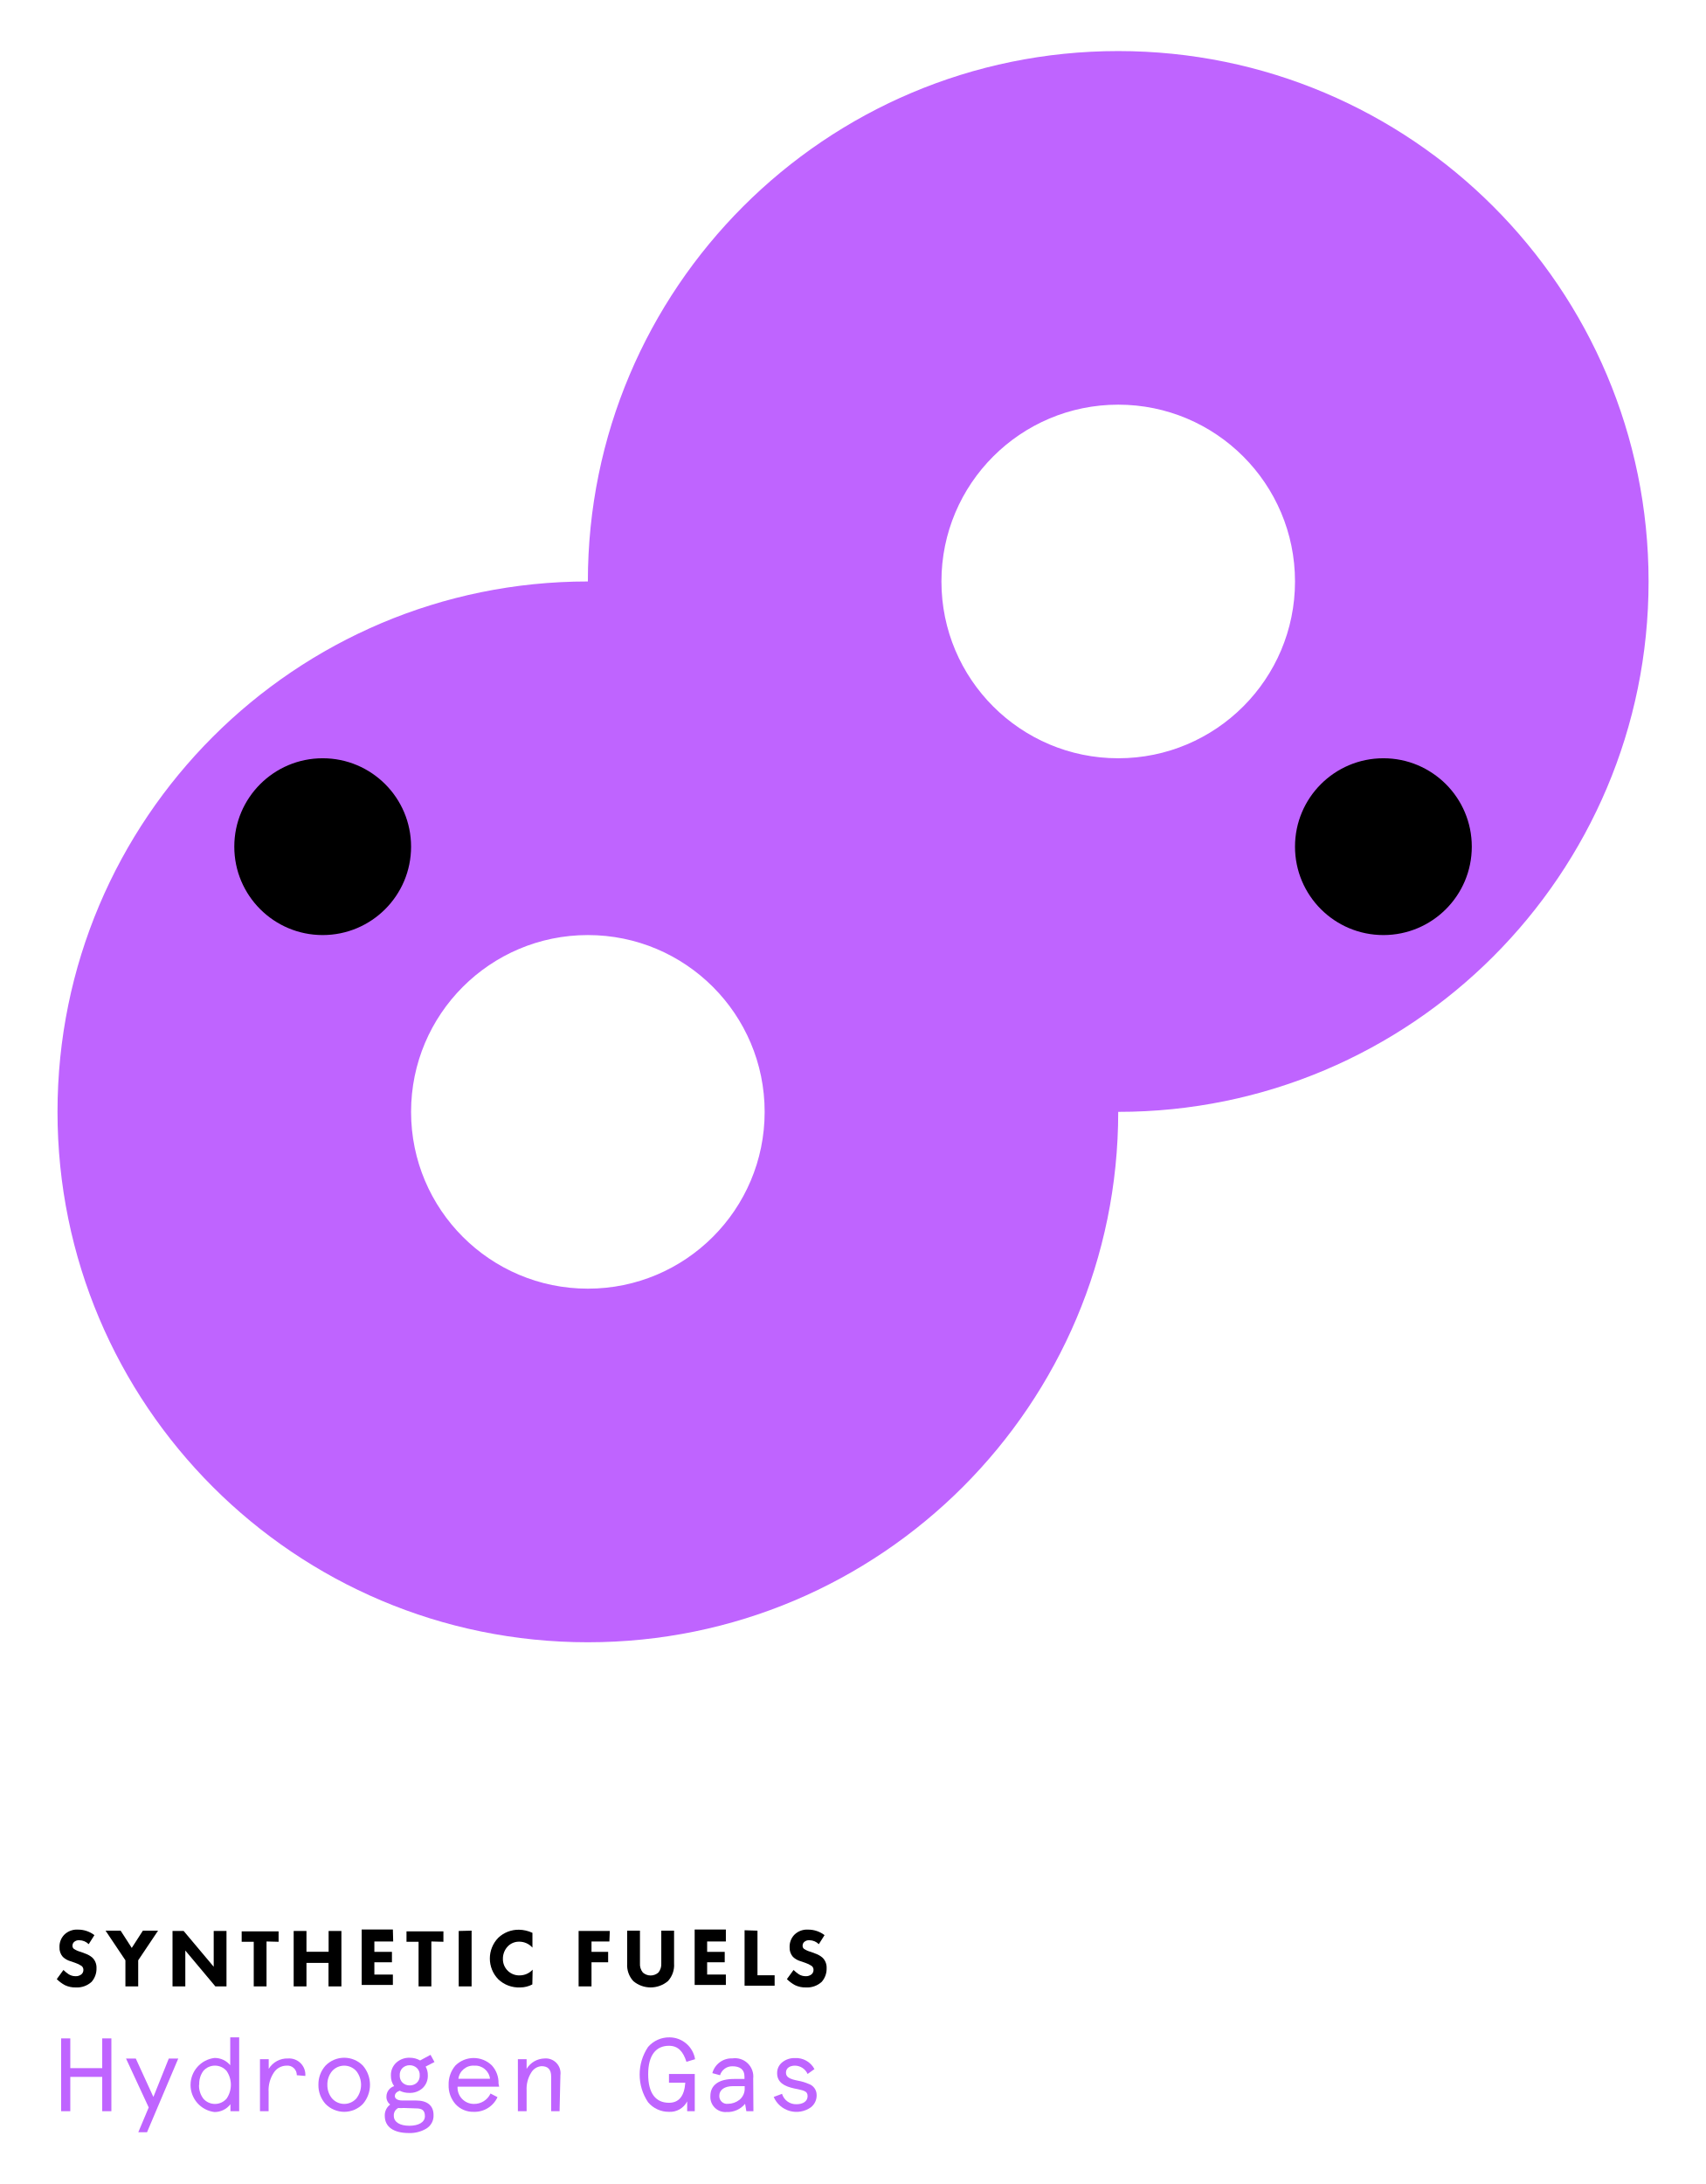
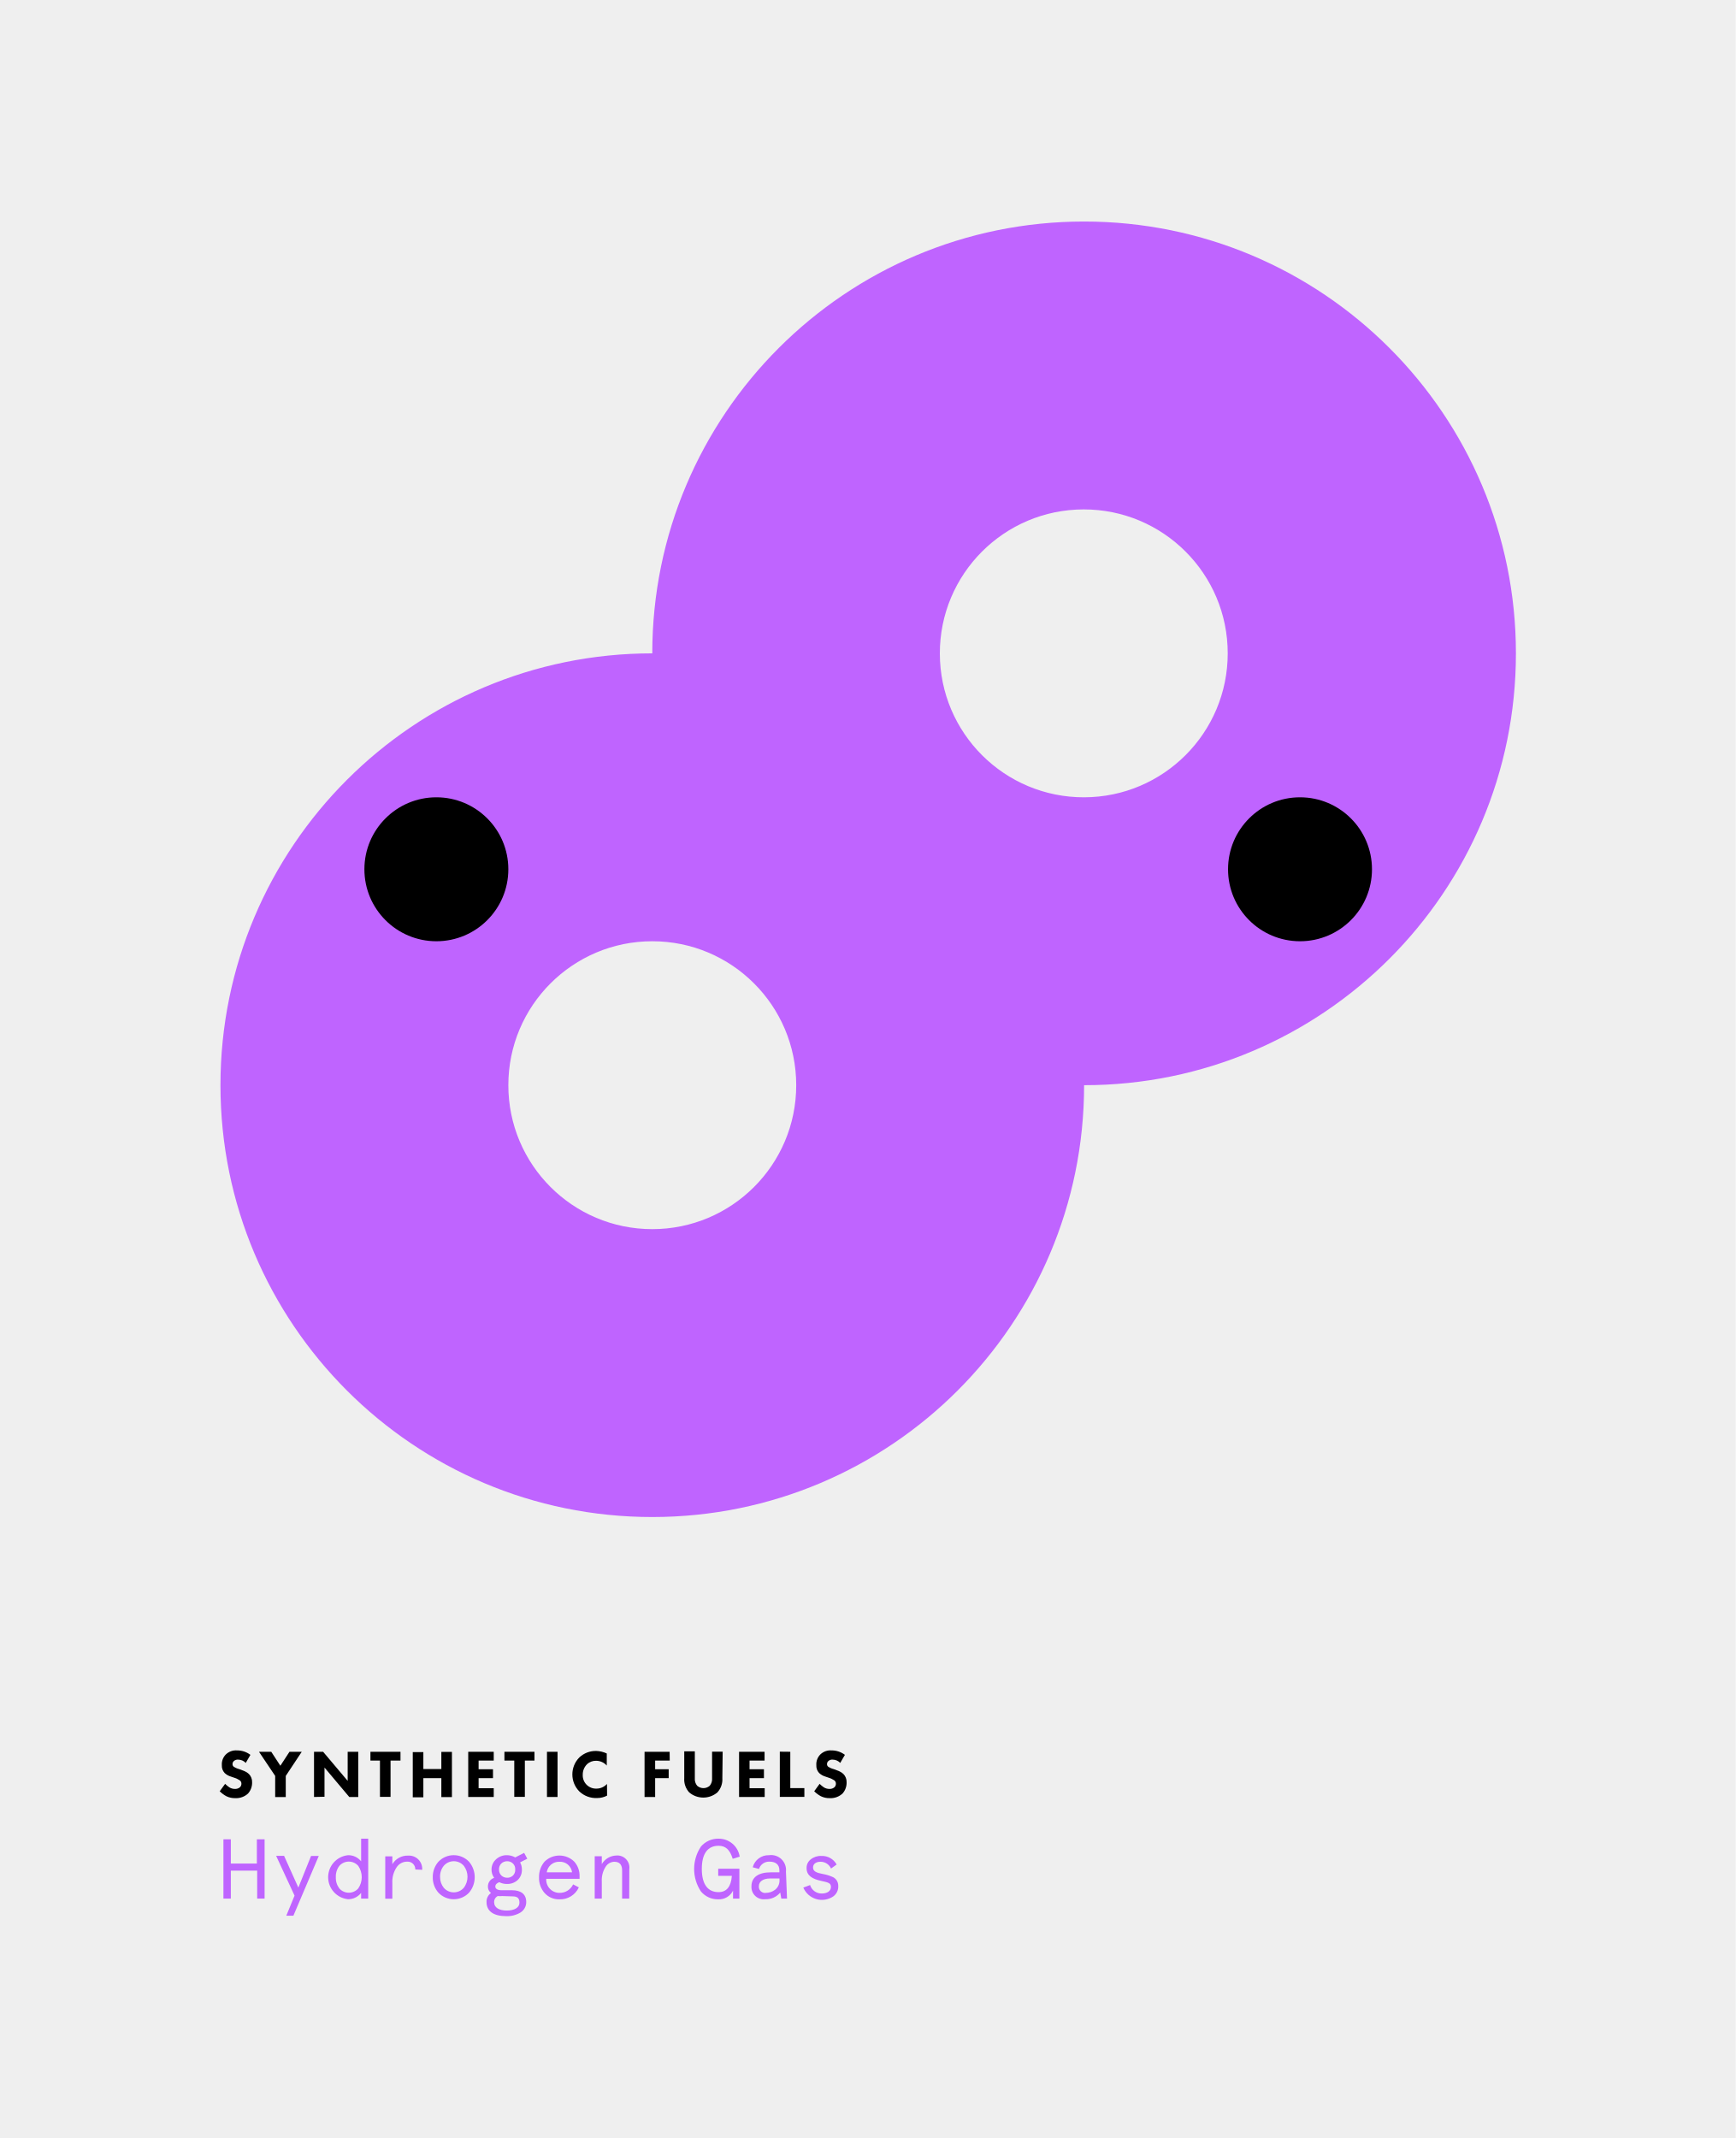
- <svg xmlns="http://www.w3.org/2000/svg" id="Layer_1" data-name="Layer 1" viewBox="0 0 164 210">
+ <svg xmlns="http://www.w3.org/2000/svg" viewBox="0 0 164 202">
  <defs>
-     <style>.cls-1{fill:#bf64ff;}</style>
+     <style>.cls-1{fill:#efefef;}.cls-2{fill:#bf64ff;}</style>
  </defs>
-   <path d="M8.53,186.94a1.3,1.3,0,0,0-.9-.38.67.67,0,0,0-.52.18.48.48,0,0,0-.14.34.37.37,0,0,0,.12.3,2.14,2.14,0,0,0,.67.3l.4.15a2.14,2.14,0,0,1,.73.41,1.33,1.33,0,0,1,.39,1,1.91,1.91,0,0,1-.47,1.32,2.07,2.07,0,0,1-1.51.54,2.26,2.26,0,0,1-1.06-.22,3.39,3.39,0,0,1-.78-.58l.64-.88a3.31,3.31,0,0,0,.5.41,1.24,1.24,0,0,0,.67.19.85.85,0,0,0,.56-.18.55.55,0,0,0,.19-.43.47.47,0,0,0-.18-.38,2.57,2.57,0,0,0-.62-.3l-.44-.15a1.8,1.8,0,0,1-.74-.42,1.31,1.31,0,0,1-.32-.93,1.64,1.64,0,0,1,.46-1.2,1.72,1.72,0,0,1,1.32-.49,2.58,2.58,0,0,1,1.58.53Z" />
-   <path d="M12.06,188.49l-1.91-2.85H11.6l1.07,1.66,1.07-1.66H15.2l-1.91,2.85V191H12.06Z" />
-   <path d="M16.59,191v-5.33h1.07l2.89,3.44v-3.44h1.23V191H20.71l-2.89-3.45V191Z" />
-   <path d="M25.63,186.68V191H24.4v-4.29H23.24v-1h3.55v1Z" />
-   <path d="M29.47,187.67h2.13v-2h1.23V191H31.59v-2.26H29.47V191H28.24v-5.33h1.23Z" />
-   <path d="M37.81,186.68H36v1h1.69v1H36v1.18h1.78v1h-3v-5.33h3Z" />
-   <path d="M41.48,186.68V191H40.25v-4.29H39.09v-1h3.55v1Z" />
-   <path d="M45.35,185.64V191H44.11v-5.33Z" />
-   <path d="M51.19,190.81a2.48,2.48,0,0,1-1.17.29,2.86,2.86,0,0,1-2.1-.78,2.86,2.86,0,0,1,0-4,2.83,2.83,0,0,1,2-.77,3.18,3.18,0,0,1,1.28.3v1.42a1.69,1.69,0,0,0-1.25-.57,1.5,1.5,0,0,0-1.09.42,1.71,1.71,0,0,0-.5,1.23A1.56,1.56,0,0,0,50,189.94a1.68,1.68,0,0,0,1.22-.55Z" />
-   <path d="M58.6,186.68H56.88v1h1.6v1h-1.6V191H55.64v-5.33h3Z" />
-   <path d="M64.82,188.8a2.26,2.26,0,0,1-.59,1.69,2.58,2.58,0,0,1-3.33,0,2.26,2.26,0,0,1-.59-1.69v-3.16h1.23v3.13a1.26,1.26,0,0,0,.28.9,1.13,1.13,0,0,0,1.49,0,1.26,1.26,0,0,0,.28-.9v-3.13h1.23Z" />
-   <path d="M69.8,186.68H68v1h1.69v1H68v1.18H69.8v1h-3v-5.33h3Z" />
-   <path d="M72.84,185.64v4.29h1.65v1H71.6v-5.33Z" />
-   <path d="M78.74,186.94a1.3,1.3,0,0,0-.9-.38.67.67,0,0,0-.52.18.48.48,0,0,0-.14.34.37.37,0,0,0,.12.3,2.14,2.14,0,0,0,.67.3l.4.15a2.14,2.14,0,0,1,.73.41,1.33,1.33,0,0,1,.39,1,1.91,1.91,0,0,1-.47,1.32,2.07,2.07,0,0,1-1.51.54,2.26,2.26,0,0,1-1.06-.22,3.39,3.39,0,0,1-.78-.58l.64-.88a3.31,3.31,0,0,0,.5.41,1.24,1.24,0,0,0,.67.19.85.85,0,0,0,.56-.18.55.55,0,0,0,.19-.43.47.47,0,0,0-.18-.38,2.57,2.57,0,0,0-.62-.3l-.44-.15a1.8,1.8,0,0,1-.74-.42,1.31,1.31,0,0,1-.32-.93,1.64,1.64,0,0,1,.46-1.2,1.72,1.72,0,0,1,1.32-.49,2.58,2.58,0,0,1,1.58.53Z" />
-   <path class="cls-1" d="M9.83,196h.88v7H9.83v-3.3H6.76V203H5.88v-7h.88v2.86H9.83Z" />
-   <path class="cls-1" d="M16.23,197.94h.91l-3,7.08h-.84l1-2.38-2.18-4.7h.94l1.69,3.69Z" />
-   <path class="cls-1" d="M22.14,198.58V195.9H23V203h-.84v-.67a1.92,1.92,0,0,1-1.54.75,2.62,2.62,0,0,1,0-5.2A1.93,1.93,0,0,1,22.14,198.58Zm-3,1.88a2.07,2.07,0,0,0,.41,1.33,1.48,1.48,0,0,0,2.24,0,2.36,2.36,0,0,0,0-2.66,1.48,1.48,0,0,0-2.24,0A2.07,2.07,0,0,0,19.16,200.46Z" />
-   <path class="cls-1" d="M28.54,199.54a.9.9,0,0,0-1-.92,1.47,1.47,0,0,0-1.21.67,3.06,3.06,0,0,0-.5,1.87V203H25v-5h.84v.93a2.08,2.08,0,0,1,1.86-1,1.56,1.56,0,0,1,1.66,1.68Z" />
-   <path class="cls-1" d="M30.62,200.46a2.68,2.68,0,0,1,.68-1.84,2.51,2.51,0,0,1,3.6,0,2.83,2.83,0,0,1,0,3.68,2.51,2.51,0,0,1-3.6,0A2.68,2.68,0,0,1,30.62,200.46Zm.86,0a2,2,0,0,0,.44,1.3,1.56,1.56,0,0,0,2.36,0,2.14,2.14,0,0,0,0-2.6,1.56,1.56,0,0,0-2.36,0A2,2,0,0,0,31.48,200.46Z" />
-   <path class="cls-1" d="M38.12,198.32a1.83,1.83,0,0,1,1.28-.46,2,2,0,0,1,1,.26l1-.54.38.69-.85.44a1.64,1.64,0,0,1,.21.84,1.61,1.61,0,0,1-.5,1.23,1.8,1.8,0,0,1-1.28.46,2,2,0,0,1-.93-.21c-.31.12-.46.29-.46.52s.24.42.71.42H40c1.08,0,1.69.48,1.69,1.39a1.44,1.44,0,0,1-.69,1.31,3.07,3.07,0,0,1-1.67.43c-1.47,0-2.33-.58-2.33-1.66a1.29,1.29,0,0,1,.52-1.08.92.92,0,0,1-.36-.77,1.06,1.06,0,0,1,.74-1,1.66,1.66,0,0,1-.31-1A1.61,1.61,0,0,1,38.12,198.32Zm.7,4.37a2.57,2.57,0,0,1-.52,0,.78.78,0,0,0-.43.76c0,.59.58.95,1.49.95s1.5-.35,1.5-.92-.28-.75-.85-.75Zm-.38-3.14a.93.93,0,0,0,.27.71,1,1,0,0,0,.69.26,1,1,0,0,0,.68-.25.91.91,0,0,0,.28-.72.89.89,0,0,0-.28-.71,1,1,0,0,0-.68-.26,1,1,0,0,0-.69.26A.93.93,0,0,0,38.44,199.55Z" />
-   <path class="cls-1" d="M48,200.64H44a1.57,1.57,0,0,0,1.55,1.66,1.73,1.73,0,0,0,1.62-1l.67.35a2.42,2.42,0,0,1-2.29,1.41,2.27,2.27,0,0,1-1.75-.74,2.68,2.68,0,0,1-.66-1.86,2.75,2.75,0,0,1,.65-1.85,2.5,2.5,0,0,1,3.52,0,2.48,2.48,0,0,1,.63,1.73Zm-3.88-.76h3a1.43,1.43,0,0,0-1.5-1.26A1.45,1.45,0,0,0,44.08,199.88Z" />
-   <path class="cls-1" d="M53.81,203H53v-3.33c0-.69-.31-1-.93-1a1.25,1.25,0,0,0-1,.64,2.92,2.92,0,0,0-.43,1.69v2h-.84v-5h.84v.93a2.06,2.06,0,0,1,1.71-1,1.42,1.42,0,0,1,1.54,1.61Z" />
-   <path class="cls-1" d="M66.08,203l0-.94a1.85,1.85,0,0,1-1.76,1,2.59,2.59,0,0,1-2-.92,4.77,4.77,0,0,1,0-5.32,2.68,2.68,0,0,1,2.08-.92A2.5,2.5,0,0,1,66.84,198l-.83.25c-.32-1-.81-1.54-1.68-1.54-1.24,0-2,.89-2,2.74s.74,2.74,2,2.74c.95,0,1.48-.64,1.57-1.93H64.33v-.84h2.48V203Z" />
-   <path class="cls-1" d="M72.45,203h-.68l-.12-.71a2.19,2.19,0,0,1-1.78.79,1.45,1.45,0,0,1-1.56-1.53c0-1.09.85-1.65,2.28-1.65h1v-.22c0-.73-.48-1-1.16-1a1.22,1.22,0,0,0-1.19.86l-.74-.2a1.92,1.92,0,0,1,1.93-1.42,1.76,1.76,0,0,1,2,1.94ZM70,202.29a1.79,1.79,0,0,0,1.1-.38,1.37,1.37,0,0,0,.51-1.16v-.16h-1.1c-.85,0-1.34.36-1.34.93A.74.74,0,0,0,70,202.29Z" />
-   <path class="cls-1" d="M78.32,198.95l-.66.47a1.35,1.35,0,0,0-1.21-.8c-.48,0-.87.22-.87.67s.37.62,1.17.78a4.48,4.48,0,0,1,1,.3,1.12,1.12,0,0,1,.78,1.07,1.44,1.44,0,0,1-.56,1.19,2.39,2.39,0,0,1-3.57-1l.8-.3a1.41,1.41,0,0,0,1.39,1c.61,0,1.07-.27,1.07-.78s-.38-.54-1.3-.74-1.63-.57-1.63-1.46a1.3,1.3,0,0,1,.5-1.06,1.86,1.86,0,0,1,1.22-.4A2,2,0,0,1,78.32,198.95Z" />
-   <path class="cls-1" d="M107.53,4.91a51,51,0,0,0-51,51,51,51,0,1,0,51,51,51,51,0,0,0,0-102Zm-51,119a17,17,0,1,1,17-17A17,17,0,0,1,56.53,123.91Zm51-51a17,17,0,1,1,17-17A17,17,0,0,1,107.53,72.91Z" />
-   <circle cx="31.03" cy="81.41" r="8.5" />
-   <circle cx="133.03" cy="81.41" r="8.5" />
+   <g id="bg">
+     <rect class="cls-1" width="164" height="202" />
+   </g>
+   <g id="Layer_1" data-name="Layer 1">
+     <path d="M23.22,166.56a1,1,0,0,0-.72-.31.53.53,0,0,0-.42.15.38.38,0,0,0-.11.27.3.3,0,0,0,.1.24,1.71,1.71,0,0,0,.54.24l.32.12a1.71,1.71,0,0,1,.58.33,1.06,1.06,0,0,1,.31.79,1.53,1.53,0,0,1-.38,1.06,1.65,1.65,0,0,1-1.21.44,1.81,1.81,0,0,1-.84-.18,2.71,2.71,0,0,1-.63-.47l.51-.7a2.65,2.65,0,0,0,.4.33,1,1,0,0,0,.54.15.68.68,0,0,0,.45-.15.44.44,0,0,0,.15-.35.38.38,0,0,0-.15-.31,2.06,2.06,0,0,0-.5-.24l-.35-.12a1.44,1.44,0,0,1-.59-.34,1,1,0,0,1-.26-.74,1.31,1.31,0,0,1,.37-1,1.37,1.37,0,0,1,1.06-.39,2.06,2.06,0,0,1,1.27.42Z" />
+     <path d="M26,167.79l-1.53-2.28h1.16l.86,1.32.86-1.32h1.16L27,167.79v2H26Z" />
+     <path d="M29.67,169.78v-4.27h.86l2.32,2.75v-2.75h1v4.27H33L30.66,167v2.76Z" />
+     <path d="M36.9,166.34v3.43h-1v-3.43H35v-.83h2.84v.83Z" />
+     <path d="M40,167.14h1.7v-1.62h1v4.27h-1V168H40v1.81H39v-4.27h1Z" />
+     <path d="M46.65,166.34H45.22v.82h1.36V168H45.22v.95h1.43v.83H44.24v-4.27h2.41Z" />
+     <path d="M49.59,166.34v3.43h-1v-3.43h-.93v-.83h2.84v.83Z" />
+     <path d="M52.68,165.51v4.27h-1v-4.27Z" />
+     <path d="M57.36,169.65a2,2,0,0,1-.94.23,2.29,2.29,0,0,1-1.68-.62,2.29,2.29,0,0,1,0-3.22,2.27,2.27,0,0,1,1.59-.61,2.54,2.54,0,0,1,1,.24v1.14a1.35,1.35,0,0,0-1-.45,1.2,1.2,0,0,0-.87.33,1.37,1.37,0,0,0-.4,1,1.25,1.25,0,0,0,1.29,1.3,1.35,1.35,0,0,0,1-.44Z" />
+     <path d="M63.28,166.34H61.9v.82h1.28V168H61.9v1.78h-1v-4.27h2.37Z" />
+     <path d="M68.25,168a1.81,1.81,0,0,1-.47,1.35,2.06,2.06,0,0,1-2.66,0,1.81,1.81,0,0,1-.47-1.35v-2.53h1V168a1,1,0,0,0,.22.72.9.9,0,0,0,1.19,0,1,1,0,0,0,.22-.72v-2.5h1Z" />
+     <path d="M72.24,166.34H70.82v.82h1.36V168H70.82v.95h1.43v.83H69.83v-4.27h2.41Z" />
+     <path d="M74.67,165.51v3.43H76v.83H73.68v-4.27Z" />
+     <path d="M79.39,166.56a1,1,0,0,0-.72-.31.53.53,0,0,0-.42.15.38.38,0,0,0-.11.27.3.3,0,0,0,.1.24,1.71,1.71,0,0,0,.54.24l.32.12a1.71,1.71,0,0,1,.58.33,1.06,1.06,0,0,1,.31.79,1.53,1.53,0,0,1-.38,1.06,1.65,1.65,0,0,1-1.21.44,1.81,1.81,0,0,1-.84-.18,2.71,2.71,0,0,1-.63-.47l.51-.7a2.65,2.65,0,0,0,.4.33,1,1,0,0,0,.54.15.68.68,0,0,0,.45-.15.44.44,0,0,0,.15-.35.38.38,0,0,0-.15-.31,2.06,2.06,0,0,0-.5-.24l-.35-.12a1.44,1.44,0,0,1-.59-.34,1,1,0,0,1-.26-.74,1.31,1.31,0,0,1,.37-1,1.37,1.37,0,0,1,1.06-.39,2.06,2.06,0,0,1,1.27.42Z" />
+     <path class="cls-2" d="M24.27,173.78H25v5.6h-.7v-2.64H21.81v2.64h-.7v-5.6h.7v2.29h2.46Z" />
+     <path class="cls-2" d="M29.39,175.35h.73L27.72,181h-.67l.78-1.9-1.74-3.76h.75l1.35,3Z" />
+     <path class="cls-2" d="M34.12,175.86v-2.14h.67v5.66h-.67v-.54a1.54,1.54,0,0,1-1.23.6,2.09,2.09,0,0,1,0-4.16A1.54,1.54,0,0,1,34.12,175.86Zm-2.39,1.5a1.66,1.66,0,0,0,.33,1.06,1.19,1.19,0,0,0,1.79,0,1.89,1.89,0,0,0,0-2.13,1.19,1.19,0,0,0-1.79,0A1.66,1.66,0,0,0,31.73,177.36Z" />
+     <path class="cls-2" d="M39.24,176.63a.72.72,0,0,0-.77-.74,1.17,1.17,0,0,0-1,.54,2.45,2.45,0,0,0-.4,1.5v1.46h-.67v-4h.67v.74a1.67,1.67,0,0,1,1.49-.81,1.25,1.25,0,0,1,1.33,1.34Z" />
+     <path class="cls-2" d="M40.89,177.36a2.15,2.15,0,0,1,.54-1.47,2,2,0,0,1,2.88,0,2.26,2.26,0,0,1,0,2.94,2,2,0,0,1-2.88,0A2.15,2.15,0,0,1,40.89,177.36Zm.69,0a1.6,1.6,0,0,0,.35,1,1.25,1.25,0,0,0,1.89,0,1.71,1.71,0,0,0,0-2.08,1.25,1.25,0,0,0-1.89,0A1.6,1.6,0,0,0,41.58,177.36Z" />
+     <path class="cls-2" d="M46.89,175.65a1.46,1.46,0,0,1,1-.37,1.58,1.58,0,0,1,.79.21l.84-.43.3.55-.68.35a1.31,1.31,0,0,1,.17.67,1.29,1.29,0,0,1-.4,1,1.44,1.44,0,0,1-1,.37,1.6,1.6,0,0,1-.74-.17c-.25.1-.37.23-.37.42s.19.34.57.34h1c.86,0,1.35.38,1.35,1.11a1.15,1.15,0,0,1-.55,1,2.46,2.46,0,0,1-1.34.34c-1.18,0-1.86-.46-1.86-1.33a1,1,0,0,1,.42-.86.74.74,0,0,1-.29-.62.85.85,0,0,1,.59-.81,1.33,1.33,0,0,1-.25-.82A1.29,1.29,0,0,1,46.89,175.65Zm.56,3.49a2.06,2.06,0,0,1-.42,0,.62.62,0,0,0-.34.61c0,.47.46.76,1.19.76s1.2-.28,1.2-.74-.22-.6-.68-.6Zm-.3-2.51a.75.75,0,0,0,.22.57.8.8,0,0,0,.55.21.76.76,0,0,0,.54-.2.73.73,0,0,0,.22-.58.71.71,0,0,0-.22-.57.77.77,0,0,0-.54-.21.8.8,0,0,0-.55.21A.75.75,0,0,0,47.15,176.64Z" />
+     <path class="cls-2" d="M54.76,177.51H51.61a1.25,1.25,0,0,0,1.24,1.33,1.39,1.39,0,0,0,1.3-.8l.54.28a1.93,1.93,0,0,1-1.83,1.13,1.81,1.81,0,0,1-1.4-.59,2.14,2.14,0,0,1-.53-1.49,2.2,2.2,0,0,1,.52-1.48,2,2,0,0,1,2.81,0,2,2,0,0,1,.5,1.38Zm-3.1-.61h2.39a1.14,1.14,0,0,0-1.2-1A1.16,1.16,0,0,0,51.66,176.9Z" />
+     <path class="cls-2" d="M59.45,179.38h-.67v-2.66c0-.55-.25-.82-.74-.82a1,1,0,0,0-.84.51,2.33,2.33,0,0,0-.34,1.35v1.62h-.67v-4h.67v.74a1.65,1.65,0,0,1,1.37-.81,1.14,1.14,0,0,1,1.23,1.29Z" />
+     <path class="cls-2" d="M69.26,179.38l0-.75a1.48,1.48,0,0,1-1.41.82,2.07,2.07,0,0,1-1.62-.74,3.82,3.82,0,0,1,0-4.25,2.14,2.14,0,0,1,1.66-.74,2,2,0,0,1,2,1.7l-.66.2c-.26-.83-.65-1.23-1.34-1.23-1,0-1.58.71-1.58,2.19s.59,2.19,1.58,2.19c.76,0,1.18-.51,1.26-1.54H67.86v-.67h2v2.82Z" />
+     <path class="cls-2" d="M74.36,179.38h-.54l-.1-.57a1.75,1.75,0,0,1-1.42.63A1.16,1.16,0,0,1,71,178.22c0-.87.68-1.32,1.82-1.32h.82v-.18c0-.58-.38-.83-.93-.83a1,1,0,0,0-1,.69l-.59-.16a1.54,1.54,0,0,1,1.54-1.14,1.41,1.41,0,0,1,1.6,1.55Zm-2-.54a1.43,1.43,0,0,0,.88-.3,1.1,1.1,0,0,0,.41-.93v-.13h-.88c-.68,0-1.07.29-1.07.74A.59.59,0,0,0,72.4,178.84Z" />
+     <path class="cls-2" d="M79.05,176.16l-.53.38a1.08,1.08,0,0,0-1-.64c-.38,0-.7.18-.7.54s.3.5.94.62a3.59,3.59,0,0,1,.82.24.9.9,0,0,1,.62.86,1.15,1.15,0,0,1-.45,1,1.91,1.91,0,0,1-2.85-.82l.64-.24a1.13,1.13,0,0,0,1.11.8c.49,0,.86-.22.86-.62s-.3-.43-1-.59-1.3-.46-1.3-1.17a1,1,0,0,1,.4-.85,1.49,1.49,0,0,1,1-.32A1.57,1.57,0,0,1,79.05,176.16Z" />
+     <path class="cls-2" d="M102.43,20.93a40.8,40.8,0,0,0-40.8,40.8,40.8,40.8,0,1,0,40.8,40.8,40.8,40.8,0,1,0,0-81.6Zm-40.8,95.2a13.6,13.6,0,1,1,13.6-13.6A13.6,13.6,0,0,1,61.63,116.13Zm40.8-40.8A13.6,13.6,0,1,1,116,61.73,13.6,13.6,0,0,1,102.43,75.33Z" />
+     <circle cx="41.23" cy="82.13" r="6.8" />
+     <circle cx="122.83" cy="82.13" r="6.8" />
+   </g>
</svg>
